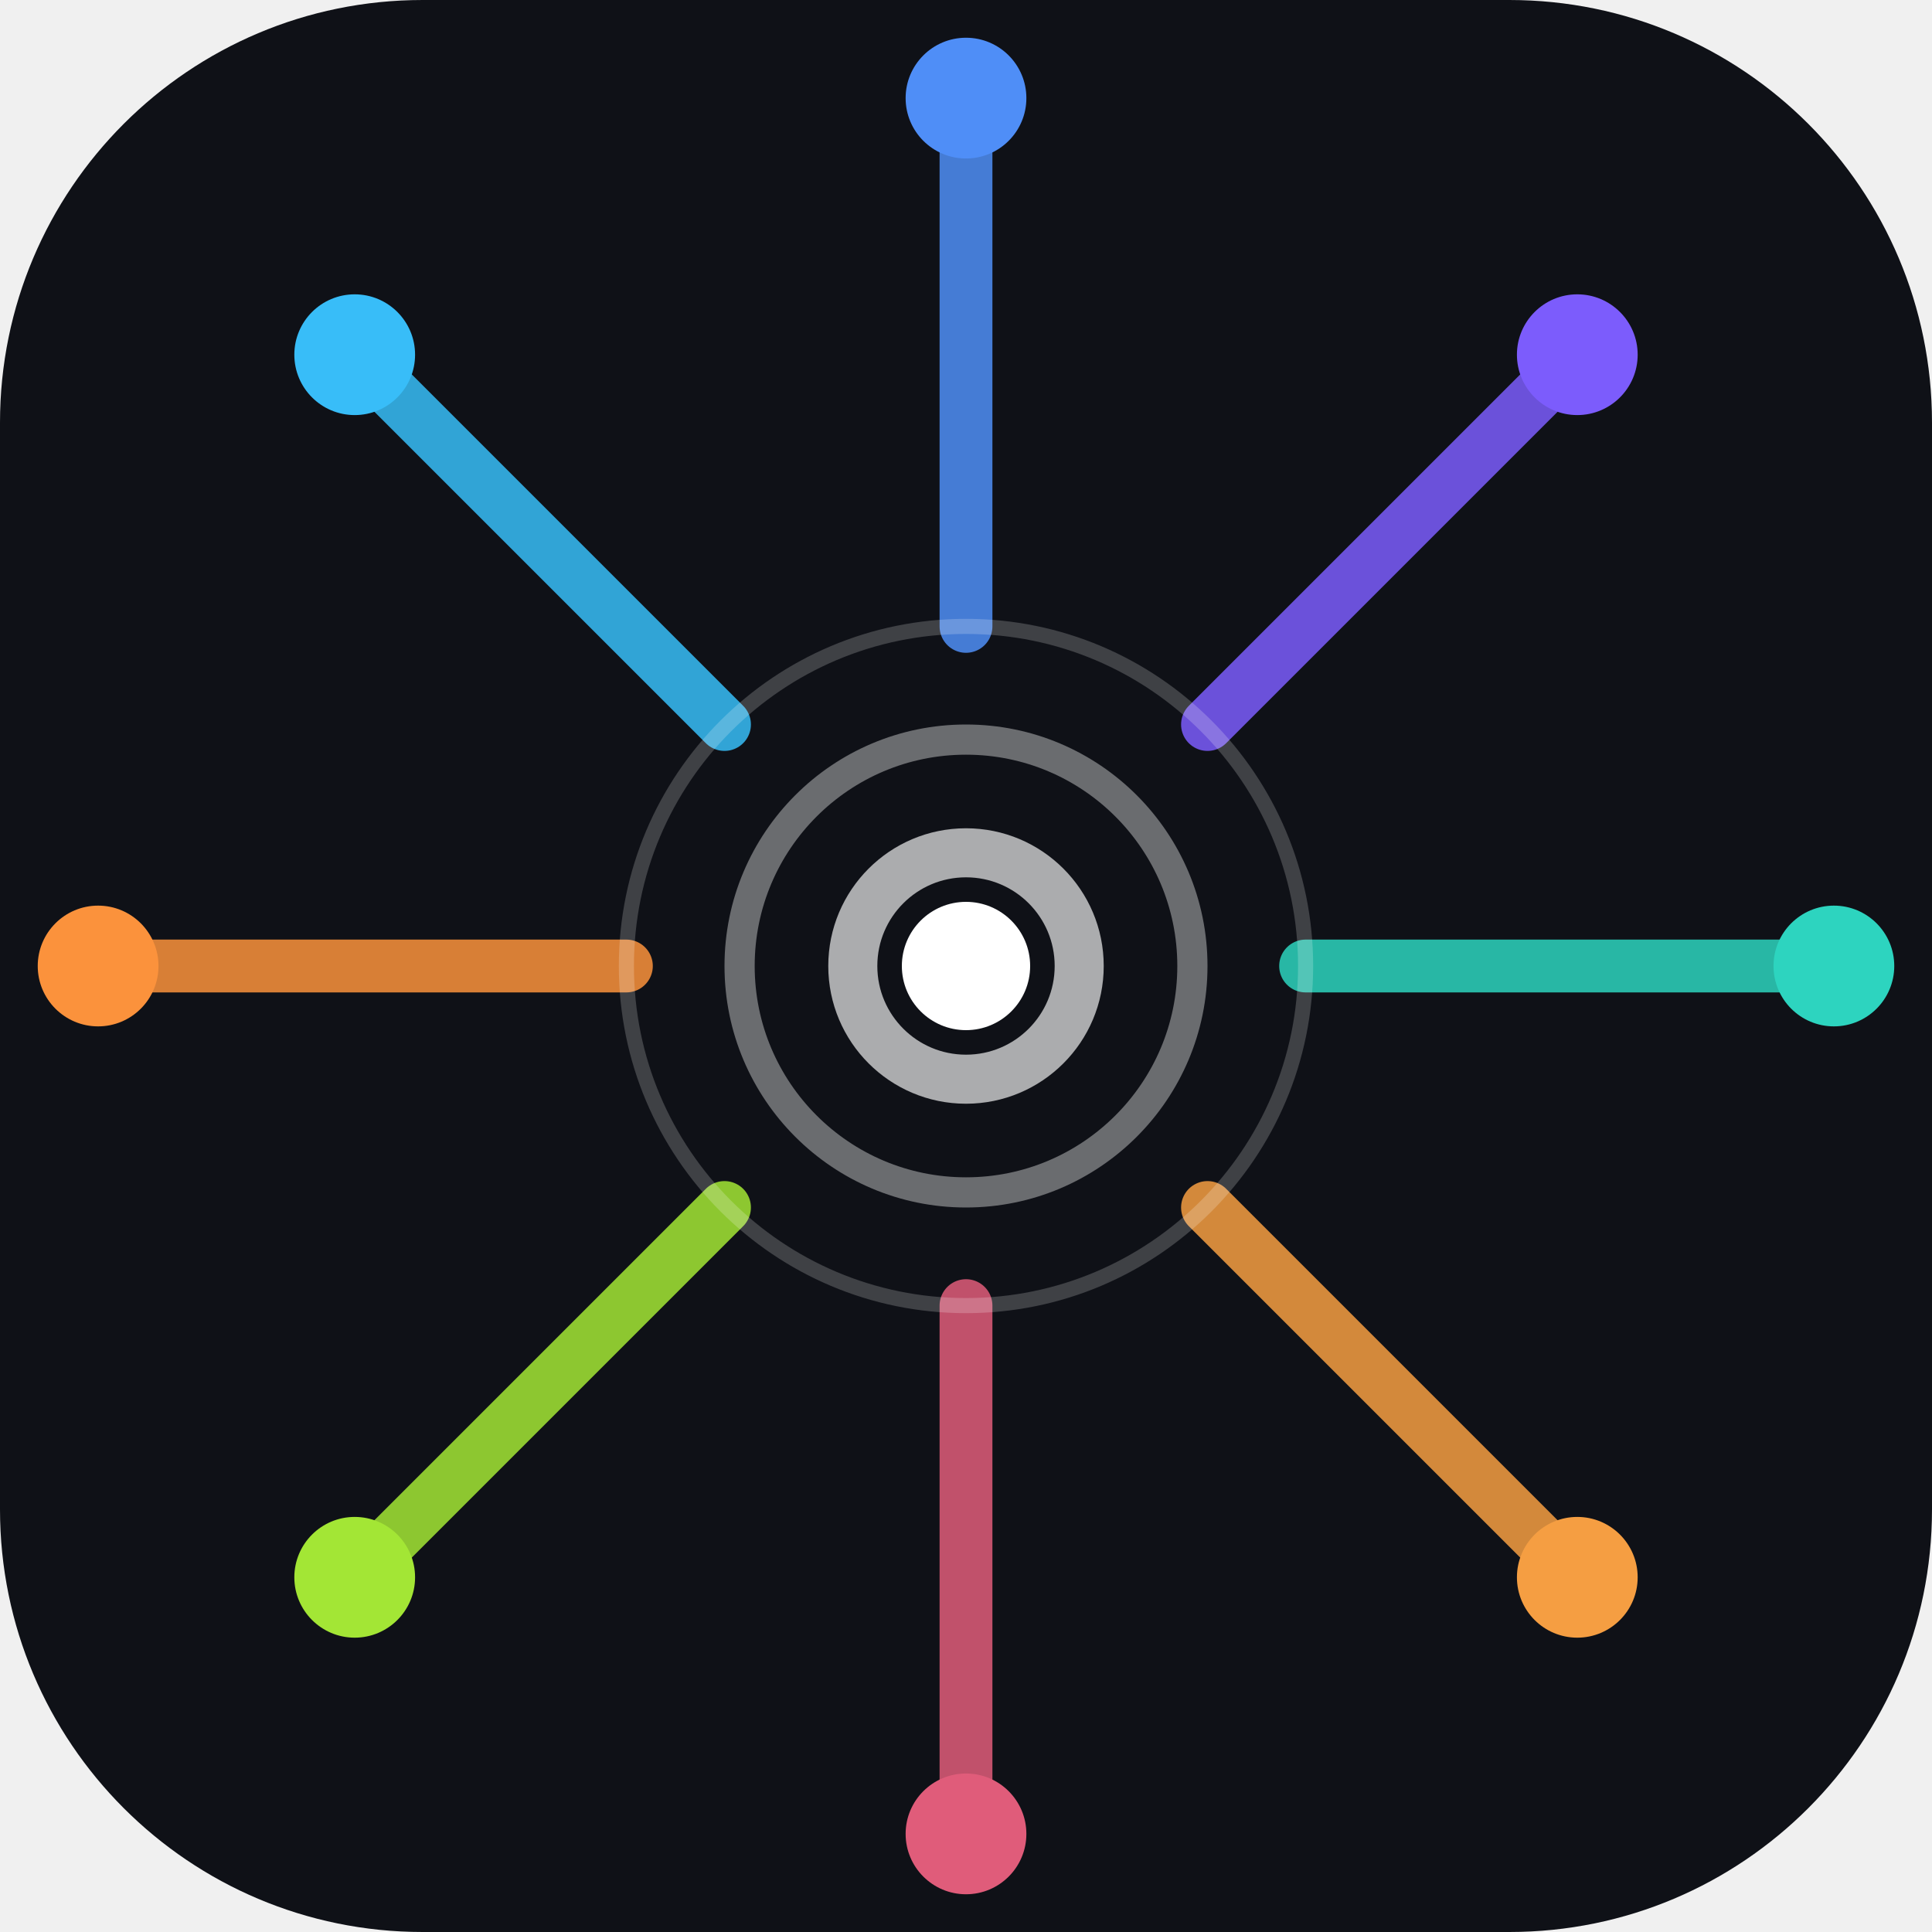
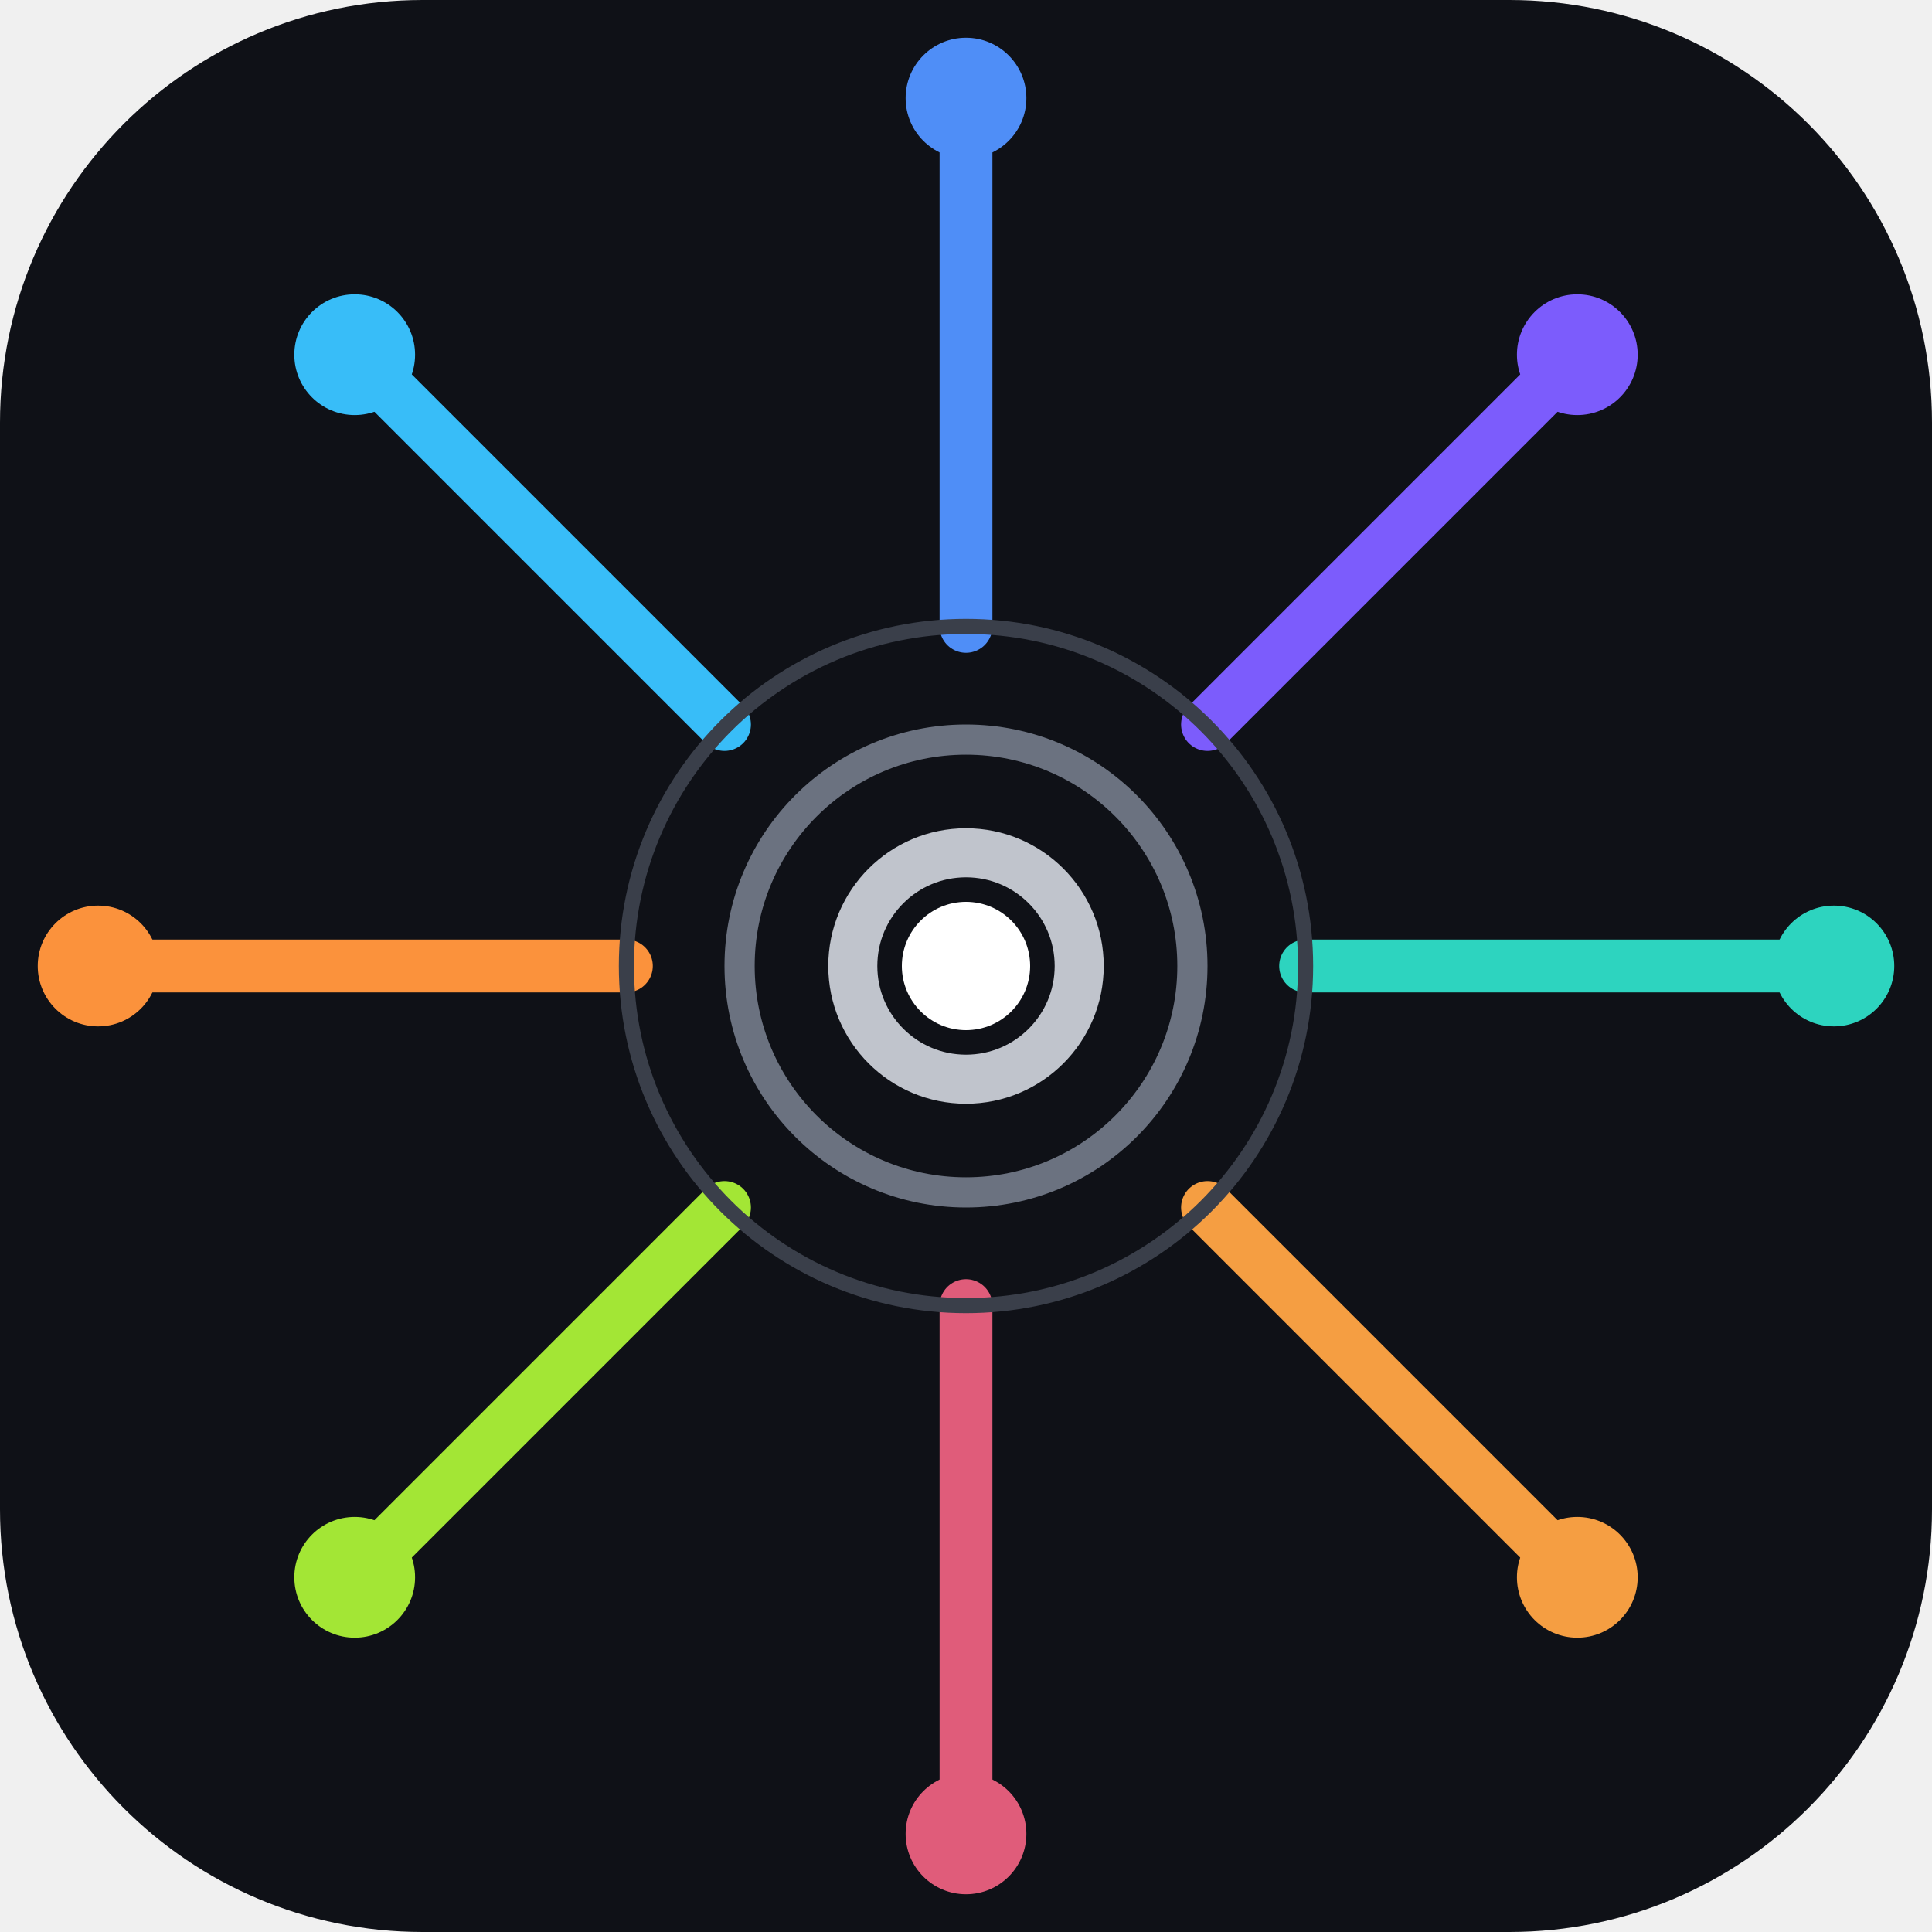
<svg xmlns="http://www.w3.org/2000/svg" width="512" height="512" viewBox="0 0 512 512">
  <rect width="512" height="512" rx="112" fill="#0f1117" />
-   <line x1="256" y1="26" x2="256" y2="166" stroke="#4f8ef7" stroke-width="14" stroke-opacity="0.85" stroke-linecap="round" />
-   <line x1="418" y1="94" x2="320" y2="192" stroke="#7c5cfc" stroke-width="14" stroke-opacity="0.85" stroke-linecap="round" />
-   <line x1="486" y1="256" x2="346" y2="256" stroke="#2dd4bf" stroke-width="14" stroke-opacity="0.85" stroke-linecap="round" />
-   <line x1="418" y1="418" x2="320" y2="320" stroke="#f59e42" stroke-width="14" stroke-opacity="0.85" stroke-linecap="round" />
-   <line x1="256" y1="486" x2="256" y2="346" stroke="#e05c7a" stroke-width="14" stroke-opacity="0.85" stroke-linecap="round" />
-   <line x1="94" y1="418" x2="192" y2="320" stroke="#a3e635" stroke-width="14" stroke-opacity="0.85" stroke-linecap="round" />
-   <line x1="26" y1="256" x2="166" y2="256" stroke="#fb923c" stroke-width="14" stroke-opacity="0.85" stroke-linecap="round" />
-   <line x1="94" y1="94" x2="192" y2="192" stroke="#38bdf8" stroke-width="14" stroke-opacity="0.85" stroke-linecap="round" />
+   <line x1="256" y1="26" x2="256" y2="166" stroke="#4f8ef7" stroke-width="14" stroke-linecap="round" />
+   <line x1="418" y1="94" x2="320" y2="192" stroke="#7c5cfc" stroke-width="14" stroke-linecap="round" />
+   <line x1="486" y1="256" x2="346" y2="256" stroke="#2dd4bf" stroke-width="14" stroke-linecap="round" />
+   <line x1="418" y1="418" x2="320" y2="320" stroke="#f59e42" stroke-width="14" stroke-linecap="round" />
+   <line x1="256" y1="486" x2="256" y2="346" stroke="#e05c7a" stroke-width="14" stroke-linecap="round" />
+   <line x1="94" y1="418" x2="192" y2="320" stroke="#a3e635" stroke-width="14" stroke-linecap="round" />
+   <line x1="26" y1="256" x2="166" y2="256" stroke="#fb923c" stroke-width="14" stroke-linecap="round" />
+   <line x1="94" y1="94" x2="192" y2="192" stroke="#38bdf8" stroke-width="14" stroke-linecap="round" />
  <circle cx="256" cy="26" r="16" fill="#4f8ef7" />
  <circle cx="418" cy="94" r="16" fill="#7c5cfc" />
  <circle cx="486" cy="256" r="16" fill="#2dd4bf" />
  <circle cx="418" cy="418" r="16" fill="#f59e42" />
  <circle cx="256" cy="486" r="16" fill="#e05c7a" />
  <circle cx="94" cy="418" r="16" fill="#a3e635" />
  <circle cx="26" cy="256" r="16" fill="#fb923c" />
  <circle cx="94" cy="94" r="16" fill="#38bdf8" />
-   <circle cx="256" cy="256" r="90" fill="none" stroke="#ffffff" stroke-width="4" stroke-opacity="0.2" />
-   <circle cx="256" cy="256" r="60" fill="none" stroke="#ffffff" stroke-width="8" stroke-opacity="0.38" />
-   <circle cx="256" cy="256" r="30" fill="none" stroke="#ffffff" stroke-width="13" stroke-opacity="0.65" />
+   <circle cx="256" cy="256" r="90" fill="none" stroke="#3a3f4a" stroke-width="4" />
+   <circle cx="256" cy="256" r="60" fill="none" stroke="#6b7280" stroke-width="8" />
+   <circle cx="256" cy="256" r="30" fill="none" stroke="#c0c4cc" stroke-width="13" />
  <circle cx="256" cy="256" r="17" fill="#ffffff" />
</svg>
